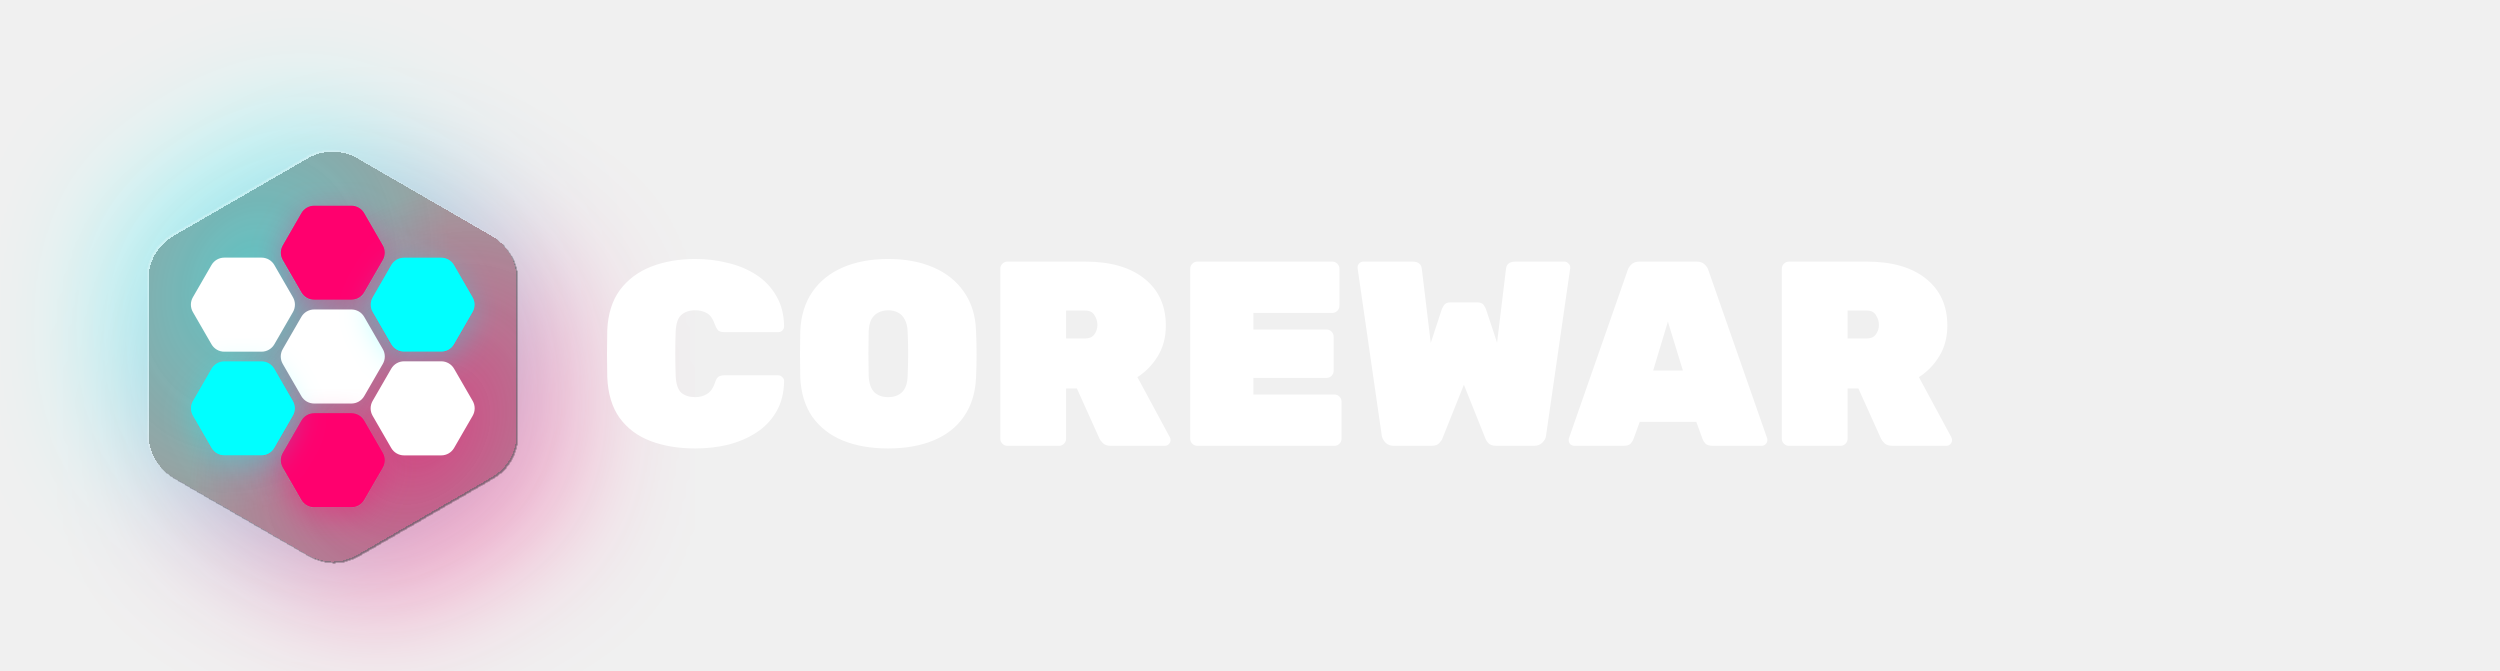
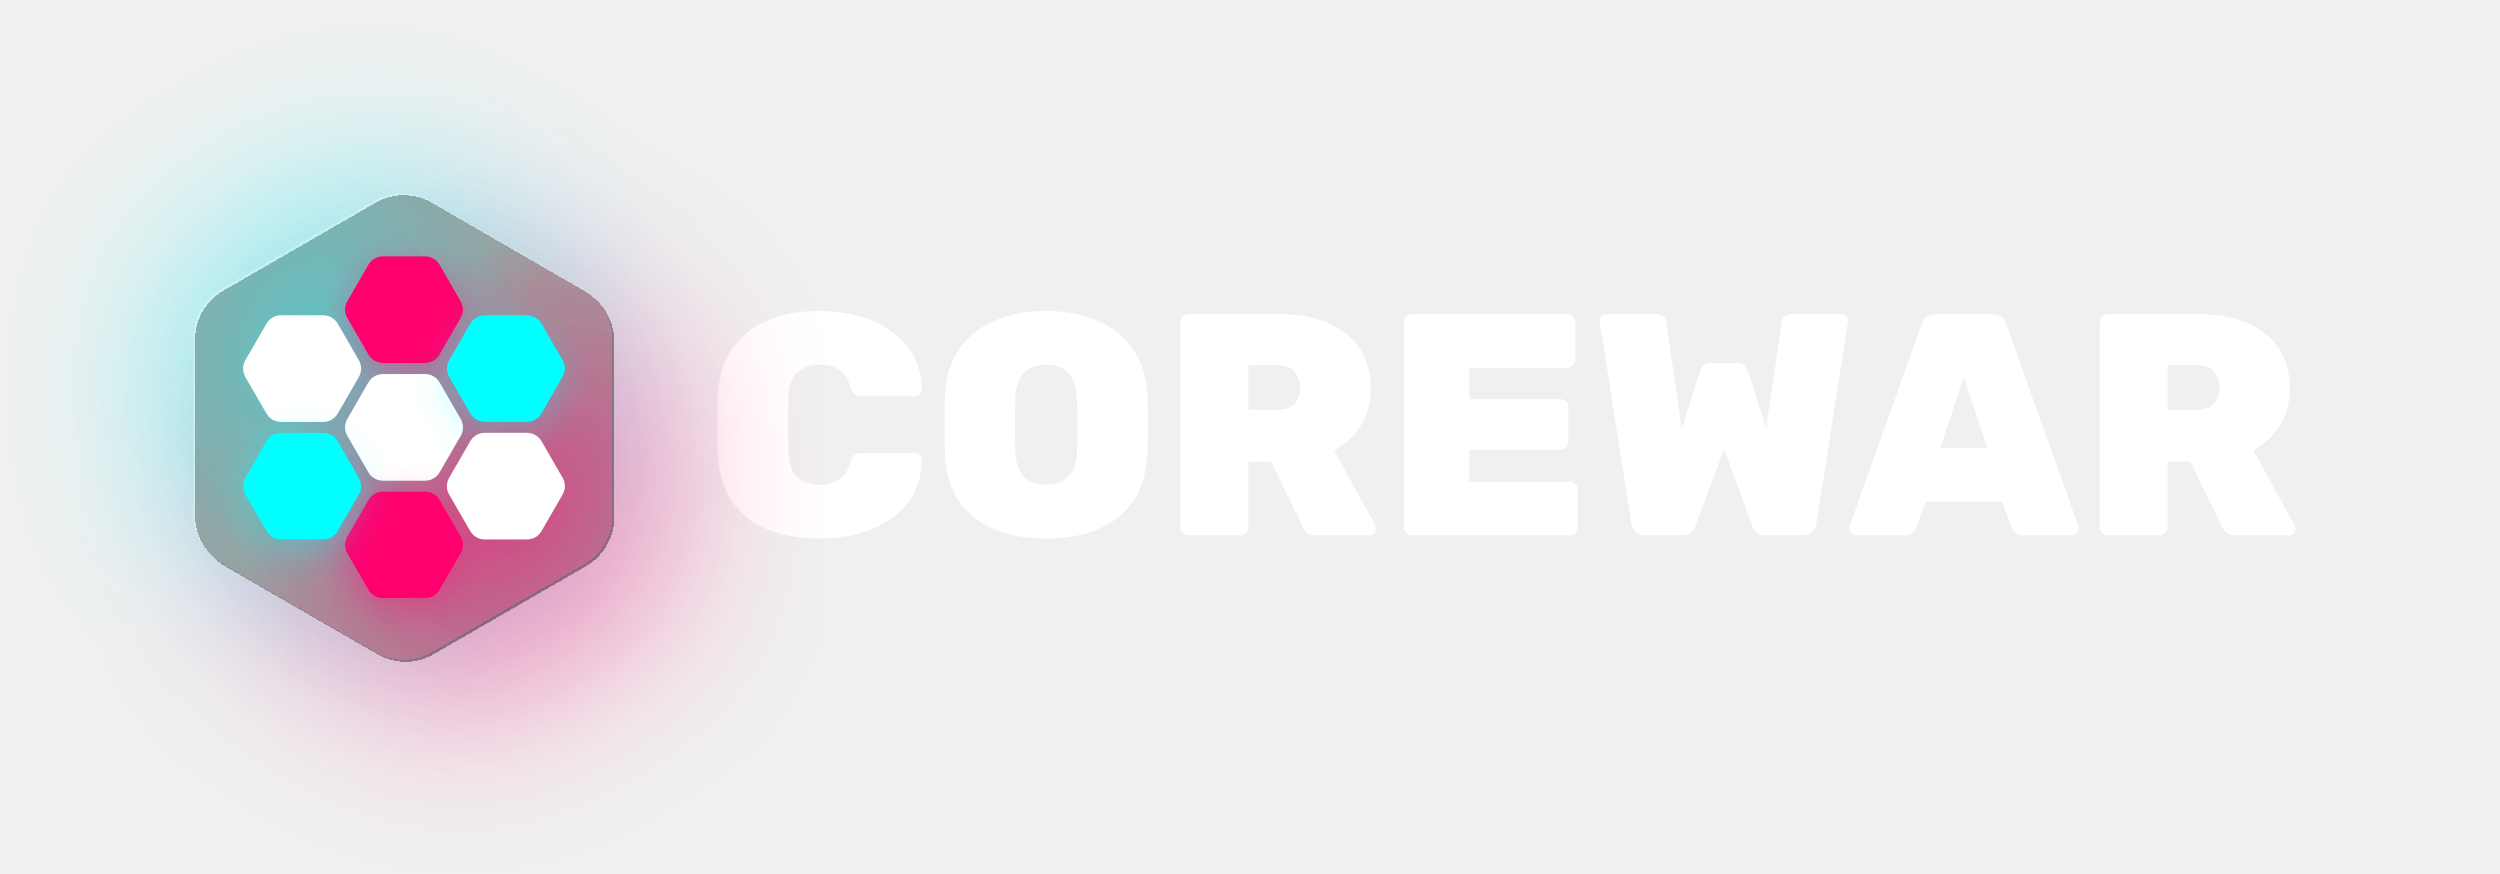
- <svg xmlns="http://www.w3.org/2000/svg" width="1615" height="433" viewBox="0 0 1615 433" fill="none">
-   <g filter="url(#filter0_bdddd_299_2184)">
-     <path d="M198.859 102.279C208.734 96.573 220.903 96.573 230.778 102.279L317.698 152.507C327.562 158.206 333.637 168.733 333.637 180.125V280.628C333.637 292.019 327.562 302.546 317.698 308.246L230.778 358.473C220.903 364.179 208.734 364.179 198.859 358.473L111.938 308.246C102.075 302.546 96 292.019 96 280.628V180.125C96 168.733 102.075 158.206 111.938 152.507L198.859 102.279Z" fill="#242424" fill-opacity="0.4" shape-rendering="crispEdges" />
-     <path d="M198.859 102.279C208.734 96.573 220.903 96.573 230.778 102.279L317.698 152.507C327.562 158.206 333.637 168.733 333.637 180.125V280.628C333.637 292.019 327.562 302.546 317.698 308.246L230.778 358.473C220.903 364.179 208.734 364.179 198.859 358.473L111.938 308.246C102.075 302.546 96 292.019 96 280.628V180.125C96 168.733 102.075 158.206 111.938 152.507L198.859 102.279Z" fill="url(#paint0_radial_299_2184)" fill-opacity="0.4" shape-rendering="crispEdges" />
-     <path d="M198.859 102.279C208.734 96.573 220.903 96.573 230.778 102.279L317.698 152.507C327.562 158.206 333.637 168.733 333.637 180.125V280.628C333.637 292.019 327.562 302.546 317.698 308.246L230.778 358.473C220.903 364.179 208.734 364.179 198.859 358.473L111.938 308.246C102.075 302.546 96 292.019 96 280.628V180.125C96 168.733 102.075 158.206 111.938 152.507L198.859 102.279Z" fill="url(#paint1_radial_299_2184)" fill-opacity="0.55" shape-rendering="crispEdges" />
+ <svg xmlns="http://www.w3.org/2000/svg" width="1345" height="470" viewBox="0 0 1345 470" fill="none">
+   <path d="M440.88 289.7C430.113 289.7 420.707 288.057 412.66 284.77C404.613 281.37 398.267 276.27 393.62 269.47C389.087 262.67 386.593 254.057 386.14 243.63C386.027 238.983 385.97 233.997 385.97 228.67C385.97 223.343 386.027 218.243 386.14 213.37C386.593 203.17 389.143 194.67 393.79 187.87C398.55 180.957 404.953 175.8 413 172.4C421.16 169 430.453 167.3 440.88 167.3C448.36 167.3 455.33 168.207 461.79 170.02C468.363 171.72 474.2 174.383 479.3 178.01C484.4 181.523 488.423 185.943 491.37 191.27C494.317 196.483 495.847 202.603 495.96 209.63C495.96 210.65 495.563 211.5 494.77 212.18C494.09 212.86 493.24 213.2 492.22 213.2H463.49C461.79 213.2 460.543 212.86 459.75 212.18C458.957 211.5 458.277 210.31 457.71 208.61C456.237 203.737 454.083 200.45 451.25 198.75C448.417 197.05 444.96 196.2 440.88 196.2C435.893 196.2 431.927 197.56 428.98 200.28C426.033 202.887 424.447 207.533 424.22 214.22C423.88 223.513 423.88 233.033 424.22 242.78C424.447 249.467 426.033 254.17 428.98 256.89C431.927 259.497 435.893 260.8 440.88 260.8C444.96 260.8 448.417 259.893 451.25 258.08C454.197 256.267 456.35 253.037 457.71 248.39C458.163 246.577 458.787 245.387 459.58 244.82C460.487 244.14 461.79 243.8 463.49 243.8H492.22C493.24 243.8 494.09 244.14 494.77 244.82C495.563 245.5 495.96 246.35 495.96 247.37C495.847 254.397 494.317 260.573 491.37 265.9C488.423 271.113 484.4 275.533 479.3 279.16C474.2 282.673 468.363 285.337 461.79 287.15C455.33 288.85 448.36 289.7 440.88 289.7ZM562.901 289.7C552.021 289.7 542.558 288 534.511 284.6C526.578 281.2 520.288 276.1 515.641 269.3C511.108 262.387 508.671 253.83 508.331 243.63C508.218 238.87 508.161 233.997 508.161 229.01C508.161 223.91 508.218 218.867 508.331 213.88C508.671 203.793 511.108 195.293 515.641 188.38C520.288 181.467 526.635 176.253 534.681 172.74C542.728 169.113 552.135 167.3 562.901 167.3C573.555 167.3 582.905 169.113 590.951 172.74C598.998 176.253 605.345 181.467 609.991 188.38C614.638 195.293 617.075 203.793 617.301 213.88C617.528 218.867 617.641 223.91 617.641 229.01C617.641 233.997 617.528 238.87 617.301 243.63C616.961 253.83 614.468 262.387 609.821 269.3C605.288 276.1 598.998 281.2 590.951 284.6C583.018 288 573.668 289.7 562.901 289.7ZM562.901 260.8C567.661 260.8 571.571 259.383 574.631 256.55C577.691 253.603 579.278 248.957 579.391 242.61C579.618 237.737 579.731 233.033 579.731 228.5C579.731 223.853 579.618 219.15 579.391 214.39C579.278 210.197 578.485 206.74 577.011 204.02C575.651 201.3 573.725 199.317 571.231 198.07C568.851 196.823 566.075 196.2 562.901 196.2C559.728 196.2 556.895 196.823 554.401 198.07C551.908 199.317 549.925 201.3 548.451 204.02C547.091 206.74 546.355 210.197 546.241 214.39C546.128 219.15 546.071 223.853 546.071 228.5C546.071 233.033 546.128 237.737 546.241 242.61C546.468 248.957 548.055 253.603 551.001 256.55C554.061 259.383 558.028 260.8 562.901 260.8ZM639.497 288C638.364 288 637.344 287.603 636.437 286.81C635.53 285.903 635.077 284.827 635.077 283.58V173.42C635.077 172.173 635.53 171.153 636.437 170.36C637.344 169.453 638.364 169 639.497 169H687.947C703.36 169 715.43 172.513 724.157 179.54C732.997 186.567 737.417 196.37 737.417 208.95C737.417 216.883 735.604 223.627 731.977 229.18C728.35 234.733 723.59 239.097 717.697 242.27L739.797 282.39C740.137 283.07 740.307 283.693 740.307 284.26C740.307 285.28 739.967 286.187 739.287 286.98C738.607 287.66 737.757 288 736.737 288H708.007C705.854 288 704.21 287.49 703.077 286.47C701.944 285.337 701.207 284.317 700.867 283.41L683.867 248.39H671.627V283.58C671.627 284.827 671.174 285.903 670.267 286.81C669.474 287.603 668.454 288 667.207 288H639.497ZM671.627 220.34H687.777C691.744 220.34 694.69 219.263 696.617 217.11C698.544 214.843 699.507 212.067 699.507 208.78C699.507 205.38 698.544 202.49 696.617 200.11C694.804 197.73 691.857 196.54 687.777 196.54H671.627V220.34ZM759.692 288C758.559 288 757.539 287.603 756.632 286.81C755.726 285.903 755.272 284.827 755.272 283.58V173.42C755.272 172.173 755.726 171.153 756.632 170.36C757.539 169.453 758.559 169 759.692 169H842.992C844.239 169 845.316 169.453 846.222 170.36C847.129 171.153 847.582 172.173 847.582 173.42V193.48C847.582 194.613 847.129 195.633 846.222 196.54C845.316 197.447 844.239 197.9 842.992 197.9H790.462V214.73H839.252C840.499 214.73 841.576 215.183 842.482 216.09C843.389 216.883 843.842 217.903 843.842 219.15V237.51C843.842 238.757 843.389 239.833 842.482 240.74C841.576 241.533 840.499 241.93 839.252 241.93H790.462V259.1H844.352C845.599 259.1 846.676 259.553 847.582 260.46C848.489 261.367 848.942 262.443 848.942 263.69V283.58C848.942 284.827 848.489 285.903 847.582 286.81C846.676 287.603 845.599 288 844.352 288H759.692ZM885.037 288C882.884 288 881.184 287.377 879.937 286.13C878.69 284.883 877.954 283.523 877.727 282.05L860.727 173.42C860.727 173.307 860.67 173.193 860.557 173.08C860.557 172.967 860.557 172.853 860.557 172.74C860.557 171.72 860.897 170.87 861.577 170.19C862.37 169.397 863.277 169 864.297 169H890.647C894.16 169 896.087 170.417 896.427 173.25L904.757 230.37L914.447 200.11C914.674 199.317 915.184 198.353 915.977 197.22C916.77 195.973 918.13 195.35 920.057 195.35H934.847C936.774 195.35 938.134 195.973 938.927 197.22C939.72 198.353 940.287 199.317 940.627 200.11L950.147 230.2L958.647 173.25C958.987 170.417 960.857 169 964.257 169H990.607C991.627 169 992.477 169.397 993.157 170.19C993.95 170.87 994.347 171.72 994.347 172.74C994.347 172.853 994.347 172.967 994.347 173.08C994.347 173.193 994.29 173.307 994.177 173.42L977.177 282.05C977.064 283.523 976.327 284.883 974.967 286.13C973.72 287.377 972.02 288 969.867 288H949.637C947.597 288 946.067 287.49 945.047 286.47C944.027 285.337 943.347 284.373 943.007 283.58L927.537 241.76L911.897 283.58C911.67 284.373 910.99 285.337 909.857 286.47C908.837 287.49 907.307 288 905.267 288H885.037ZM998.508 288C997.488 288 996.581 287.66 995.788 286.98C995.108 286.187 994.768 285.28 994.768 284.26C994.768 283.807 994.881 283.41 995.108 283.07L1033.87 174.27C1034.21 173.023 1034.94 171.833 1036.08 170.7C1037.32 169.567 1038.97 169 1041.01 169H1072.12C1074.27 169 1075.91 169.567 1077.05 170.7C1078.18 171.833 1078.92 173.023 1079.26 174.27L1118.19 283.07C1118.3 283.41 1118.36 283.807 1118.36 284.26C1118.36 285.28 1117.96 286.187 1117.17 286.98C1116.49 287.66 1115.64 288 1114.62 288H1088.44C1086.51 288 1085.09 287.547 1084.19 286.64C1083.28 285.733 1082.66 284.883 1082.32 284.09L1077.05 269.81H1036.08L1030.81 284.09C1030.47 284.883 1029.84 285.733 1028.94 286.64C1028.14 287.547 1026.73 288 1024.69 288H998.508ZM1043.9 241.08H1069.23L1056.48 202.83L1043.9 241.08ZM1134.06 288C1132.92 288 1131.9 287.603 1131 286.81C1130.09 285.903 1129.64 284.827 1129.64 283.58V173.42C1129.64 172.173 1130.09 171.153 1131 170.36C1131.9 169.453 1132.92 169 1134.06 169H1182.51C1197.92 169 1209.99 172.513 1218.72 179.54C1227.56 186.567 1231.98 196.37 1231.98 208.95C1231.98 216.883 1230.16 223.627 1226.54 229.18C1222.91 234.733 1218.15 239.097 1212.26 242.27L1234.36 282.39C1234.7 283.07 1234.87 283.693 1234.87 284.26C1234.87 285.28 1234.53 286.187 1233.85 286.98C1233.17 287.66 1232.32 288 1231.3 288H1202.57C1200.41 288 1198.77 287.49 1197.64 286.47C1196.5 285.337 1195.77 284.317 1195.43 283.41L1178.43 248.39H1166.19V283.58C1166.19 284.827 1165.73 285.903 1164.83 286.81C1164.03 287.603 1163.01 288 1161.77 288H1134.06ZM1166.19 220.34H1182.34C1186.3 220.34 1189.25 219.263 1191.18 217.11C1193.1 214.843 1194.07 212.067 1194.07 208.78C1194.07 205.38 1193.1 202.49 1191.18 200.11C1189.36 197.73 1186.42 196.54 1182.34 196.54H1166.19V220.34Z" fill="white" />
+   <g filter="url(#filter0_bdddd_471_17867)">
+     <path d="M202.128 109.041C211.452 103.653 222.943 103.653 232.267 109.041L314.345 156.47C323.658 161.852 329.395 171.792 329.395 182.549V277.451C329.395 288.208 323.658 298.148 314.345 303.53L232.267 350.959C222.943 356.347 211.452 356.347 202.128 350.959L120.05 303.53C110.737 298.148 105 288.208 105 277.451V182.549C105 171.792 110.737 161.852 120.05 156.47L202.128 109.041Z" fill="#242424" fill-opacity="0.4" shape-rendering="crispEdges" />
+     <path d="M202.128 109.041C211.452 103.653 222.943 103.653 232.267 109.041L314.345 156.47C323.658 161.852 329.395 171.792 329.395 182.549V277.451C329.395 288.208 323.658 298.148 314.345 303.53L232.267 350.959C222.943 356.347 211.452 356.347 202.128 350.959L120.05 303.53C110.737 298.148 105 288.208 105 277.451V182.549C105 171.792 110.737 161.852 120.05 156.47L202.128 109.041Z" fill="url(#paint0_radial_471_17867)" fill-opacity="0.4" shape-rendering="crispEdges" />
+     <path d="M202.128 109.041C211.452 103.653 222.943 103.653 232.267 109.041L314.345 156.47C323.658 161.852 329.395 171.792 329.395 182.549V277.451C329.395 288.208 323.658 298.148 314.345 303.53L232.267 350.959C222.943 356.347 211.452 356.347 202.128 350.959L120.05 303.53C110.737 298.148 105 288.208 105 277.451V182.549C105 171.792 110.737 161.852 120.05 156.47L202.128 109.041Z" fill="url(#paint1_radial_471_17867)" fill-opacity="0.55" shape-rendering="crispEdges" />
  </g>
-   <g filter="url(#filter1_d_299_2184)">
-     <path d="M226.997 132.846C230.416 132.846 233.575 134.67 235.284 137.63L247.303 158.448C249.012 161.408 249.012 165.056 247.303 168.017L235.284 188.834C233.575 191.795 230.416 193.619 226.997 193.619L202.959 193.619C199.54 193.619 196.381 191.795 194.672 188.834L182.653 168.017C180.944 165.056 180.944 161.408 182.653 158.448L194.672 137.63C196.381 134.67 199.54 132.846 202.959 132.846L226.997 132.846Z" fill="#FF006E" />
+   <g filter="url(#filter1_d_471_17867)">
+     <path d="M228.698 137.903C231.926 137.903 234.909 139.626 236.523 142.421L247.872 162.079C249.486 164.874 249.486 168.319 247.872 171.115L236.523 190.772C234.909 193.568 231.926 195.29 228.698 195.29L205.999 195.29C202.771 195.29 199.788 193.568 198.174 190.772L186.825 171.115C185.211 168.319 185.211 164.874 186.825 162.079L198.174 142.421C199.788 139.626 202.771 137.903 205.999 137.903L228.698 137.903Z" fill="#FF006E" />
  </g>
-   <path d="M226.997 199.914C230.416 199.914 233.575 201.738 235.284 204.699L247.303 225.516C249.012 228.477 249.012 232.124 247.303 235.085L235.284 255.902C233.575 258.863 230.416 260.687 226.997 260.687L202.959 260.687C199.54 260.687 196.381 258.863 194.672 255.902L182.653 235.085C180.944 232.124 180.944 228.477 182.653 225.516L194.672 204.699C196.381 201.738 199.54 199.914 202.959 199.914L226.997 199.914Z" fill="white" />
-   <g filter="url(#filter2_d_299_2184)">
-     <path d="M285.051 166.422C288.469 166.422 291.628 168.246 293.338 171.207L305.357 192.024C307.066 194.984 307.066 198.632 305.357 201.593L293.338 222.41C291.628 225.371 288.469 227.195 285.051 227.195L261.013 227.195C257.594 227.195 254.435 225.371 252.726 222.41L240.707 201.593C238.997 198.632 238.997 194.984 240.707 192.024L252.726 171.207C254.435 168.246 257.594 166.422 261.013 166.422L285.051 166.422Z" fill="#00FFFF" />
+   <path d="M228.698 201.235C231.926 201.235 234.909 202.958 236.523 205.753L247.872 225.411C249.486 228.206 249.486 231.651 247.872 234.447L236.523 254.104C234.909 256.9 231.926 258.622 228.698 258.622L205.999 258.622C202.771 258.622 199.788 256.9 198.174 254.104L186.825 234.447C185.211 231.651 185.211 228.206 186.825 225.411L198.174 205.753C199.788 202.958 202.771 201.235 205.999 201.235L228.698 201.235Z" fill="white" />
+   <g filter="url(#filter2_d_471_17867)">
+     <path d="M283.517 169.609C286.745 169.609 289.728 171.332 291.342 174.127L302.692 193.785C304.306 196.58 304.306 200.025 302.692 202.821L291.342 222.478C289.728 225.274 286.745 226.996 283.517 226.996L260.819 226.996C257.59 226.996 254.607 225.274 252.993 222.478L241.644 202.821C240.03 200.025 240.03 196.58 241.644 193.785L252.993 174.127C254.607 171.332 257.59 169.609 260.819 169.609L283.517 169.609Z" fill="#00FFFF" />
  </g>
-   <path d="M168.943 166.422C172.362 166.422 175.521 168.246 177.23 171.207L189.249 192.024C190.959 194.984 190.959 198.632 189.249 201.593L177.23 222.41C175.521 225.371 172.362 227.195 168.943 227.195L144.905 227.195C141.487 227.195 138.328 225.371 136.618 222.41L124.599 201.593C122.89 198.632 122.89 194.984 124.599 192.024L136.618 171.207C138.328 168.246 141.487 166.422 144.905 166.422L168.943 166.422Z" fill="white" />
-   <g filter="url(#filter3_d_299_2184)">
-     <path d="M226.997 266.899C230.416 266.899 233.575 268.723 235.284 271.684L247.303 292.501C249.012 295.462 249.012 299.109 247.303 302.07L235.284 322.887C233.575 325.848 230.416 327.672 226.997 327.672L202.959 327.672C199.54 327.672 196.381 325.848 194.672 322.887L182.653 302.07C180.944 299.109 180.944 295.462 182.653 292.501L194.672 271.684C196.381 268.723 199.54 266.899 202.959 266.899L226.997 266.899Z" fill="#FF006E" />
+   <path d="M173.878 169.609C177.107 169.609 180.09 171.332 181.704 174.127L193.053 193.785C194.667 196.58 194.667 200.025 193.053 202.821L181.704 222.478C180.09 225.274 177.107 226.996 173.878 226.996L151.18 226.996C147.952 226.996 144.969 225.274 143.355 222.478L132.006 202.821C130.391 200.025 130.391 196.58 132.006 193.785L143.355 174.127C144.969 171.332 147.952 169.609 151.18 169.609L173.878 169.609Z" fill="white" />
+   <g filter="url(#filter3_d_471_17867)">
+     <path d="M228.698 264.487C231.926 264.487 234.909 266.21 236.523 269.005L247.872 288.663C249.486 291.458 249.486 294.903 247.872 297.699L236.523 317.356C234.909 320.152 231.926 321.874 228.698 321.874L205.999 321.874C202.771 321.874 199.788 320.152 198.174 317.356L186.825 297.699C185.211 294.903 185.211 291.458 186.825 288.663L198.174 269.005C199.788 266.21 202.771 264.487 205.999 264.487L228.698 264.487Z" fill="#FF006E" />
  </g>
-   <path d="M285.051 233.407C288.469 233.407 291.628 235.231 293.338 238.191L305.357 259.009C307.066 261.969 307.066 265.617 305.357 268.578L293.338 289.395C291.628 292.356 288.469 294.18 285.051 294.18L261.013 294.18C257.594 294.18 254.435 292.356 252.726 289.395L240.707 268.578C238.997 265.617 238.997 261.969 240.707 259.009L252.726 238.191C254.435 235.231 257.594 233.407 261.013 233.407L285.051 233.407Z" fill="white" />
-   <g filter="url(#filter4_d_299_2184)">
-     <path d="M168.943 233.407C172.362 233.407 175.521 235.231 177.23 238.191L189.249 259.009C190.959 261.969 190.959 265.617 189.249 268.578L177.23 289.395C175.521 292.356 172.362 294.18 168.943 294.18L144.905 294.18C141.487 294.18 138.328 292.356 136.618 289.395L124.599 268.578C122.89 265.617 122.89 261.969 124.599 259.009L136.618 238.191C138.328 235.231 141.487 233.407 144.905 233.407L168.943 233.407Z" fill="#00FFFF" />
+   <path d="M283.517 232.861C286.745 232.861 289.728 234.584 291.342 237.379L302.692 257.037C304.306 259.832 304.306 263.277 302.692 266.073L291.342 285.73C289.728 288.526 286.745 290.248 283.517 290.248L260.819 290.248C257.59 290.248 254.607 288.526 252.993 285.73L241.644 266.073C240.03 263.277 240.03 259.832 241.644 257.037L252.993 237.379C254.607 234.584 257.59 232.861 260.819 232.861L283.517 232.861Z" fill="white" />
+   <g filter="url(#filter4_d_471_17867)">
+     <path d="M173.878 232.861C177.107 232.861 180.09 234.584 181.704 237.379L193.053 257.037C194.667 259.832 194.667 263.277 193.053 266.073L181.704 285.73C180.09 288.526 177.107 290.248 173.878 290.248L151.18 290.248C147.952 290.248 144.969 288.526 143.355 285.73L132.006 266.073C130.391 263.277 130.391 259.832 132.006 257.037L143.355 237.379C144.969 234.584 147.952 232.861 151.18 232.861L173.878 232.861Z" fill="#00FFFF" />
  </g>
-   <path d="M449.24 289.7C438.36 289.7 428.727 288.113 420.34 284.94C411.953 281.767 405.267 276.78 400.28 269.98C395.407 263.18 392.743 254.397 392.29 243.63C392.177 238.983 392.12 233.997 392.12 228.67C392.12 223.343 392.177 218.243 392.29 213.37C392.743 202.83 395.463 194.16 400.45 187.36C405.55 180.56 412.293 175.517 420.68 172.23C429.18 168.943 438.7 167.3 449.24 167.3C456.493 167.3 463.463 168.15 470.15 169.85C476.95 171.437 483.07 173.987 488.51 177.5C493.95 181.013 498.257 185.547 501.43 191.1C504.717 196.54 506.417 203.113 506.53 210.82C506.53 211.84 506.133 212.747 505.34 213.54C504.66 214.22 503.81 214.56 502.79 214.56H468.11C466.297 214.56 464.937 214.22 464.03 213.54C463.237 212.747 462.5 211.443 461.82 209.63C460.573 206.003 458.873 203.567 456.72 202.32C454.567 201.073 452.017 200.45 449.07 200.45C445.33 200.45 442.327 201.47 440.06 203.51C437.907 205.437 436.717 209.007 436.49 214.22C436.15 223.513 436.15 233.033 436.49 242.78C436.717 247.993 437.907 251.62 440.06 253.66C442.327 255.587 445.33 256.55 449.07 256.55C452.017 256.55 454.567 255.87 456.72 254.51C458.987 253.15 460.687 250.77 461.82 247.37C462.387 245.443 463.123 244.14 464.03 243.46C464.937 242.78 466.297 242.44 468.11 242.44H502.79C503.81 242.44 504.66 242.837 505.34 243.63C506.133 244.31 506.53 245.16 506.53 246.18C506.417 253.887 504.717 260.517 501.43 266.07C498.257 271.51 493.95 275.987 488.51 279.5C483.07 283.013 476.95 285.62 470.15 287.32C463.463 288.907 456.493 289.7 449.24 289.7ZM573.748 289.7C562.641 289.7 552.894 288 544.508 284.6C536.234 281.2 529.661 276.1 524.788 269.3C520.028 262.387 517.421 253.887 516.968 243.8C516.854 239.153 516.798 234.223 516.798 229.01C516.798 223.797 516.854 218.753 516.968 213.88C517.421 203.907 520.028 195.463 524.788 188.55C529.548 181.637 536.121 176.367 544.508 172.74C552.894 169.113 562.641 167.3 573.748 167.3C584.854 167.3 594.601 169.113 602.988 172.74C611.374 176.367 617.948 181.637 622.708 188.55C627.581 195.463 630.188 203.907 630.528 213.88C630.754 218.753 630.868 223.797 630.868 229.01C630.868 234.223 630.754 239.153 630.528 243.8C630.074 253.887 627.411 262.387 622.538 269.3C617.778 276.1 611.204 281.2 602.818 284.6C594.544 288 584.854 289.7 573.748 289.7ZM573.748 256.55C577.488 256.55 580.491 255.473 582.758 253.32C585.024 251.053 586.214 247.54 586.328 242.78C586.554 237.907 586.668 233.09 586.668 228.33C586.668 223.57 586.554 218.867 586.328 214.22C586.214 211.047 585.591 208.44 584.458 206.4C583.438 204.36 582.021 202.887 580.208 201.98C578.394 200.96 576.241 200.45 573.748 200.45C571.368 200.45 569.214 200.96 567.288 201.98C565.474 202.887 564.001 204.36 562.868 206.4C561.848 208.44 561.281 211.047 561.168 214.22C561.054 218.867 560.998 223.57 560.998 228.33C560.998 233.09 561.054 237.907 561.168 242.78C561.394 247.54 562.584 251.053 564.738 253.32C567.004 255.473 570.008 256.55 573.748 256.55ZM650.79 288C649.543 288 648.466 287.547 647.56 286.64C646.653 285.733 646.2 284.657 646.2 283.41V173.59C646.2 172.343 646.653 171.267 647.56 170.36C648.466 169.453 649.543 169 650.79 169H701.11C717.43 169 730.18 172.683 739.36 180.05C748.54 187.417 753.13 197.503 753.13 210.31C753.13 217.903 751.373 224.533 747.86 230.2C744.46 235.753 740.096 240.23 734.77 243.63L755.68 282.39C756.02 283.07 756.19 283.693 756.19 284.26C756.19 285.28 755.793 286.187 755 286.98C754.32 287.66 753.47 288 752.45 288H717.6C715.333 288 713.633 287.433 712.5 286.3C711.366 285.167 710.63 284.203 710.29 283.41L695.67 250.94H688.7V283.41C688.7 284.657 688.246 285.733 687.34 286.64C686.433 287.547 685.356 288 684.11 288H650.79ZM688.7 218.64H701.11C703.716 218.64 705.643 217.79 706.89 216.09C708.25 214.277 708.93 212.237 708.93 209.97C708.93 207.703 708.306 205.607 707.06 203.68C705.926 201.64 703.943 200.62 701.11 200.62H688.7V218.64ZM773.475 288C772.228 288 771.152 287.547 770.245 286.64C769.338 285.733 768.885 284.657 768.885 283.41V173.59C768.885 172.343 769.338 171.267 770.245 170.36C771.152 169.453 772.228 169 773.475 169H860.685C861.932 169 863.008 169.453 863.915 170.36C864.822 171.267 865.275 172.343 865.275 173.59V197.56C865.275 198.807 864.822 199.883 863.915 200.79C863.008 201.697 861.932 202.15 860.685 202.15H809.685V212.86H856.945C858.192 212.86 859.268 213.313 860.175 214.22C861.082 215.127 861.535 216.203 861.535 217.45V239.55C861.535 240.797 861.082 241.873 860.175 242.78C859.268 243.687 858.192 244.14 856.945 244.14H809.685V254.85H862.045C863.292 254.85 864.368 255.303 865.275 256.21C866.182 257.117 866.635 258.193 866.635 259.44V283.41C866.635 284.657 866.182 285.733 865.275 286.64C864.368 287.547 863.292 288 862.045 288H773.475ZM900.464 288C898.197 288 896.384 287.32 895.024 285.96C893.664 284.487 892.87 283.013 892.644 281.54L877.004 173.25C877.004 173.137 877.004 173.08 877.004 173.08C877.004 172.967 877.004 172.853 877.004 172.74C877.004 171.72 877.344 170.87 878.024 170.19C878.817 169.397 879.724 169 880.744 169H912.364C916.104 169 918.144 170.53 918.484 173.59L924.264 221.53L931.234 200.28C931.46 199.487 931.97 198.467 932.764 197.22C933.557 195.973 934.974 195.35 937.014 195.35H954.354C956.394 195.35 957.81 195.973 958.604 197.22C959.397 198.467 959.907 199.487 960.134 200.28L967.104 221.36L972.884 173.59C973.224 170.53 975.264 169 979.004 169H1010.62C1011.64 169 1012.49 169.397 1013.17 170.19C1013.97 170.87 1014.36 171.72 1014.36 172.74C1014.36 172.853 1014.36 172.967 1014.36 173.08C1014.36 173.08 1014.36 173.137 1014.36 173.25L998.724 281.54C998.61 283.013 997.817 284.487 996.344 285.96C994.984 287.32 993.171 288 990.904 288H966.594C964.327 288 962.627 287.433 961.494 286.3C960.474 285.053 959.851 284.09 959.624 283.41L945.684 248.56L931.744 283.41C931.517 284.09 930.837 285.053 929.704 286.3C928.684 287.433 927.04 288 924.774 288H900.464ZM1017.11 288C1016.09 288 1015.19 287.66 1014.39 286.98C1013.71 286.187 1013.37 285.28 1013.37 284.26C1013.37 283.807 1013.43 283.41 1013.54 283.07L1051.45 174.61C1051.79 173.363 1052.59 172.117 1053.83 170.87C1055.08 169.623 1056.84 169 1059.1 169H1095.99C1098.26 169 1100.02 169.623 1101.26 170.87C1102.51 172.117 1103.3 173.363 1103.64 174.61L1141.55 283.07C1141.67 283.41 1141.72 283.807 1141.72 284.26C1141.72 285.28 1141.33 286.187 1140.53 286.98C1139.85 287.66 1139 288 1137.98 288H1106.53C1104.38 288 1102.79 287.547 1101.77 286.64C1100.87 285.62 1100.24 284.657 1099.9 283.75L1095.82 272.53H1059.27L1055.19 283.75C1054.85 284.657 1054.23 285.62 1053.32 286.64C1052.42 287.547 1050.83 288 1048.56 288H1017.11ZM1067.94 239.38H1087.15L1077.46 207.76L1067.94 239.38ZM1155.64 288C1154.4 288 1153.32 287.547 1152.41 286.64C1151.51 285.733 1151.05 284.657 1151.05 283.41V173.59C1151.05 172.343 1151.51 171.267 1152.41 170.36C1153.32 169.453 1154.4 169 1155.64 169H1205.96C1222.28 169 1235.03 172.683 1244.21 180.05C1253.39 187.417 1257.98 197.503 1257.98 210.31C1257.98 217.903 1256.23 224.533 1252.71 230.2C1249.31 235.753 1244.95 240.23 1239.62 243.63L1260.53 282.39C1260.87 283.07 1261.04 283.693 1261.04 284.26C1261.04 285.28 1260.65 286.187 1259.85 286.98C1259.17 287.66 1258.32 288 1257.3 288H1222.45C1220.19 288 1218.49 287.433 1217.35 286.3C1216.22 285.167 1215.48 284.203 1215.14 283.41L1200.52 250.94H1193.55V283.41C1193.55 284.657 1193.1 285.733 1192.19 286.64C1191.29 287.547 1190.21 288 1188.96 288H1155.64ZM1193.55 218.64H1205.96C1208.57 218.64 1210.5 217.79 1211.74 216.09C1213.1 214.277 1213.78 212.237 1213.78 209.97C1213.78 207.703 1213.16 205.607 1211.91 203.68C1210.78 201.64 1208.8 200.62 1205.96 200.62H1193.55V218.64Z" fill="white" />
  <defs>
-     <filter id="filter0_bdddd_299_2184" x="-9" y="-7" width="457.637" height="484.753" filterUnits="userSpaceOnUse" color-interpolation-filters="sRGB">
+     <filter id="filter0_bdddd_471_17867" x="0" y="0" width="444.395" height="470" filterUnits="userSpaceOnUse" color-interpolation-filters="sRGB">
      <feFlood flood-opacity="0" result="BackgroundImageFix" />
      <feGaussianBlur in="BackgroundImageFix" stdDeviation="10" />
-       <feComposite in2="SourceAlpha" operator="in" result="effect1_backgroundBlur_299_2184" />
+       <feComposite in2="SourceAlpha" operator="in" result="effect1_backgroundBlur_471_17867" />
      <feColorMatrix in="SourceAlpha" type="matrix" values="0 0 0 0 0 0 0 0 0 0 0 0 0 0 0 0 0 0 127 0" result="hardAlpha" />
      <feOffset dx="30" dy="30" />
      <feGaussianBlur stdDeviation="42.5" />
      <feComposite in2="hardAlpha" operator="out" />
      <feColorMatrix type="matrix" values="0 0 0 0 1 0 0 0 0 0 0 0 0 0 0.431 0 0 0 0.4 0" />
-       <feBlend mode="normal" in2="effect1_backgroundBlur_299_2184" result="effect2_dropShadow_299_2184" />
+       <feBlend mode="normal" in2="effect1_backgroundBlur_471_17867" result="effect2_dropShadow_471_17867" />
      <feColorMatrix in="SourceAlpha" type="matrix" values="0 0 0 0 0 0 0 0 0 0 0 0 0 0 0 0 0 0 127 0" result="hardAlpha" />
      <feOffset dx="-20" dy="-20" />
      <feGaussianBlur stdDeviation="42.5" />
      <feComposite in2="hardAlpha" operator="out" />
      <feColorMatrix type="matrix" values="0 0 0 0 0 0 0 0 0 1 0 0 0 0 1 0 0 0 0.37 0" />
-       <feBlend mode="normal" in2="effect2_dropShadow_299_2184" result="effect3_dropShadow_299_2184" />
+       <feBlend mode="normal" in2="effect2_dropShadow_471_17867" result="effect3_dropShadow_471_17867" />
      <feColorMatrix in="SourceAlpha" type="matrix" values="0 0 0 0 0 0 0 0 0 0 0 0 0 0 0 0 0 0 127 0" result="hardAlpha" />
      <feOffset dx="-1" dy="-1" />
      <feComposite in2="hardAlpha" operator="out" />
      <feColorMatrix type="matrix" values="0 0 0 0 1 0 0 0 0 1 0 0 0 0 1 0 0 0 0.25 0" />
-       <feBlend mode="normal" in2="effect3_dropShadow_299_2184" result="effect4_dropShadow_299_2184" />
+       <feBlend mode="normal" in2="effect3_dropShadow_471_17867" result="effect4_dropShadow_471_17867" />
      <feColorMatrix in="SourceAlpha" type="matrix" values="0 0 0 0 0 0 0 0 0 0 0 0 0 0 0 0 0 0 127 0" result="hardAlpha" />
      <feOffset dx="1" dy="1" />
      <feComposite in2="hardAlpha" operator="out" />
      <feColorMatrix type="matrix" values="0 0 0 0 0 0 0 0 0 0 0 0 0 0 0 0 0 0 0.4 0" />
-       <feBlend mode="normal" in2="effect4_dropShadow_299_2184" result="effect5_dropShadow_299_2184" />
-       <feBlend mode="normal" in="SourceGraphic" in2="effect5_dropShadow_299_2184" result="shape" />
+       <feBlend mode="normal" in2="effect4_dropShadow_471_17867" result="effect5_dropShadow_471_17867" />
+       <feBlend mode="normal" in="SourceGraphic" in2="effect5_dropShadow_471_17867" result="shape" />
    </filter>
-     <filter id="filter1_d_299_2184" x="161.371" y="117.846" width="107.214" height="100.773" filterUnits="userSpaceOnUse" color-interpolation-filters="sRGB">
+     <filter id="filter1_d_471_17867" x="165.614" y="122.903" width="103.469" height="97.387" filterUnits="userSpaceOnUse" color-interpolation-filters="sRGB">
      <feFlood flood-opacity="0" result="BackgroundImageFix" />
      <feColorMatrix in="SourceAlpha" type="matrix" values="0 0 0 0 0 0 0 0 0 0 0 0 0 0 0 0 0 0 127 0" result="hardAlpha" />
      <feOffset dy="5" />
      <feGaussianBlur stdDeviation="10" />
      <feComposite in2="hardAlpha" operator="out" />
      <feColorMatrix type="matrix" values="0 0 0 0 1 0 0 0 0 0 0 0 0 0 0.431 0 0 0 0.33 0" />
-       <feBlend mode="normal" in2="BackgroundImageFix" result="effect1_dropShadow_299_2184" />
-       <feBlend mode="normal" in="SourceGraphic" in2="effect1_dropShadow_299_2184" result="shape" />
+       <feBlend mode="normal" in2="BackgroundImageFix" result="effect1_dropShadow_471_17867" />
+       <feBlend mode="normal" in="SourceGraphic" in2="effect1_dropShadow_471_17867" result="shape" />
    </filter>
-     <filter id="filter2_d_299_2184" x="219.425" y="151.422" width="107.214" height="100.773" filterUnits="userSpaceOnUse" color-interpolation-filters="sRGB">
+     <filter id="filter2_d_471_17867" x="220.434" y="154.609" width="103.469" height="97.387" filterUnits="userSpaceOnUse" color-interpolation-filters="sRGB">
      <feFlood flood-opacity="0" result="BackgroundImageFix" />
      <feColorMatrix in="SourceAlpha" type="matrix" values="0 0 0 0 0 0 0 0 0 0 0 0 0 0 0 0 0 0 127 0" result="hardAlpha" />
      <feOffset dy="5" />
      <feGaussianBlur stdDeviation="10" />
      <feComposite in2="hardAlpha" operator="out" />
      <feColorMatrix type="matrix" values="0 0 0 0 0 0 0 0 0 1 0 0 0 0 1 0 0 0 0.3 0" />
-       <feBlend mode="normal" in2="BackgroundImageFix" result="effect1_dropShadow_299_2184" />
-       <feBlend mode="normal" in="SourceGraphic" in2="effect1_dropShadow_299_2184" result="shape" />
+       <feBlend mode="normal" in2="BackgroundImageFix" result="effect1_dropShadow_471_17867" />
+       <feBlend mode="normal" in="SourceGraphic" in2="effect1_dropShadow_471_17867" result="shape" />
    </filter>
-     <filter id="filter3_d_299_2184" x="161.371" y="251.899" width="107.214" height="100.773" filterUnits="userSpaceOnUse" color-interpolation-filters="sRGB">
+     <filter id="filter3_d_471_17867" x="165.614" y="249.487" width="103.469" height="97.387" filterUnits="userSpaceOnUse" color-interpolation-filters="sRGB">
      <feFlood flood-opacity="0" result="BackgroundImageFix" />
      <feColorMatrix in="SourceAlpha" type="matrix" values="0 0 0 0 0 0 0 0 0 0 0 0 0 0 0 0 0 0 127 0" result="hardAlpha" />
      <feOffset dy="5" />
      <feGaussianBlur stdDeviation="10" />
      <feComposite in2="hardAlpha" operator="out" />
      <feColorMatrix type="matrix" values="0 0 0 0 1 0 0 0 0 0 0 0 0 0 0.431 0 0 0 0.33 0" />
-       <feBlend mode="normal" in2="BackgroundImageFix" result="effect1_dropShadow_299_2184" />
-       <feBlend mode="normal" in="SourceGraphic" in2="effect1_dropShadow_299_2184" result="shape" />
+       <feBlend mode="normal" in2="BackgroundImageFix" result="effect1_dropShadow_471_17867" />
+       <feBlend mode="normal" in="SourceGraphic" in2="effect1_dropShadow_471_17867" result="shape" />
    </filter>
-     <filter id="filter4_d_299_2184" x="103.317" y="218.407" width="107.214" height="100.773" filterUnits="userSpaceOnUse" color-interpolation-filters="sRGB">
+     <filter id="filter4_d_471_17867" x="110.795" y="217.861" width="103.469" height="97.387" filterUnits="userSpaceOnUse" color-interpolation-filters="sRGB">
      <feFlood flood-opacity="0" result="BackgroundImageFix" />
      <feColorMatrix in="SourceAlpha" type="matrix" values="0 0 0 0 0 0 0 0 0 0 0 0 0 0 0 0 0 0 127 0" result="hardAlpha" />
      <feOffset dy="5" />
      <feGaussianBlur stdDeviation="10" />
      <feComposite in2="hardAlpha" operator="out" />
      <feColorMatrix type="matrix" values="0 0 0 0 0 0 0 0 0 1 0 0 0 0 1 0 0 0 0.3 0" />
-       <feBlend mode="normal" in2="BackgroundImageFix" result="effect1_dropShadow_299_2184" />
-       <feBlend mode="normal" in="SourceGraphic" in2="effect1_dropShadow_299_2184" result="shape" />
+       <feBlend mode="normal" in2="BackgroundImageFix" result="effect1_dropShadow_471_17867" />
+       <feBlend mode="normal" in="SourceGraphic" in2="effect1_dropShadow_471_17867" result="shape" />
    </filter>
-     <radialGradient id="paint0_radial_299_2184" cx="0" cy="0" r="1" gradientUnits="userSpaceOnUse" gradientTransform="translate(162 182.5) rotate(22.6199) scale(123.5 153.694)">
+     <radialGradient id="paint0_radial_471_17867" cx="0" cy="0" r="1" gradientUnits="userSpaceOnUse" gradientTransform="translate(167.322 184.791) rotate(22.6199) scale(116.618 145.129)">
      <stop stop-color="#00FFFF" />
      <stop offset="1" stop-color="#00FFFF" stop-opacity="0" />
    </radialGradient>
-     <radialGradient id="paint1_radial_299_2184" cx="0" cy="0" r="1" gradientUnits="userSpaceOnUse" gradientTransform="translate(273.5 280) rotate(-142.367) scale(135.112 176.464)">
+     <radialGradient id="paint1_radial_471_17867" cx="0" cy="0" r="1" gradientUnits="userSpaceOnUse" gradientTransform="translate(272.609 276.858) rotate(-142.367) scale(127.583 166.631)">
      <stop stop-color="#FF006E" />
      <stop offset="1" stop-color="#FF006E" stop-opacity="0" />
    </radialGradient>
  </defs>
</svg>
